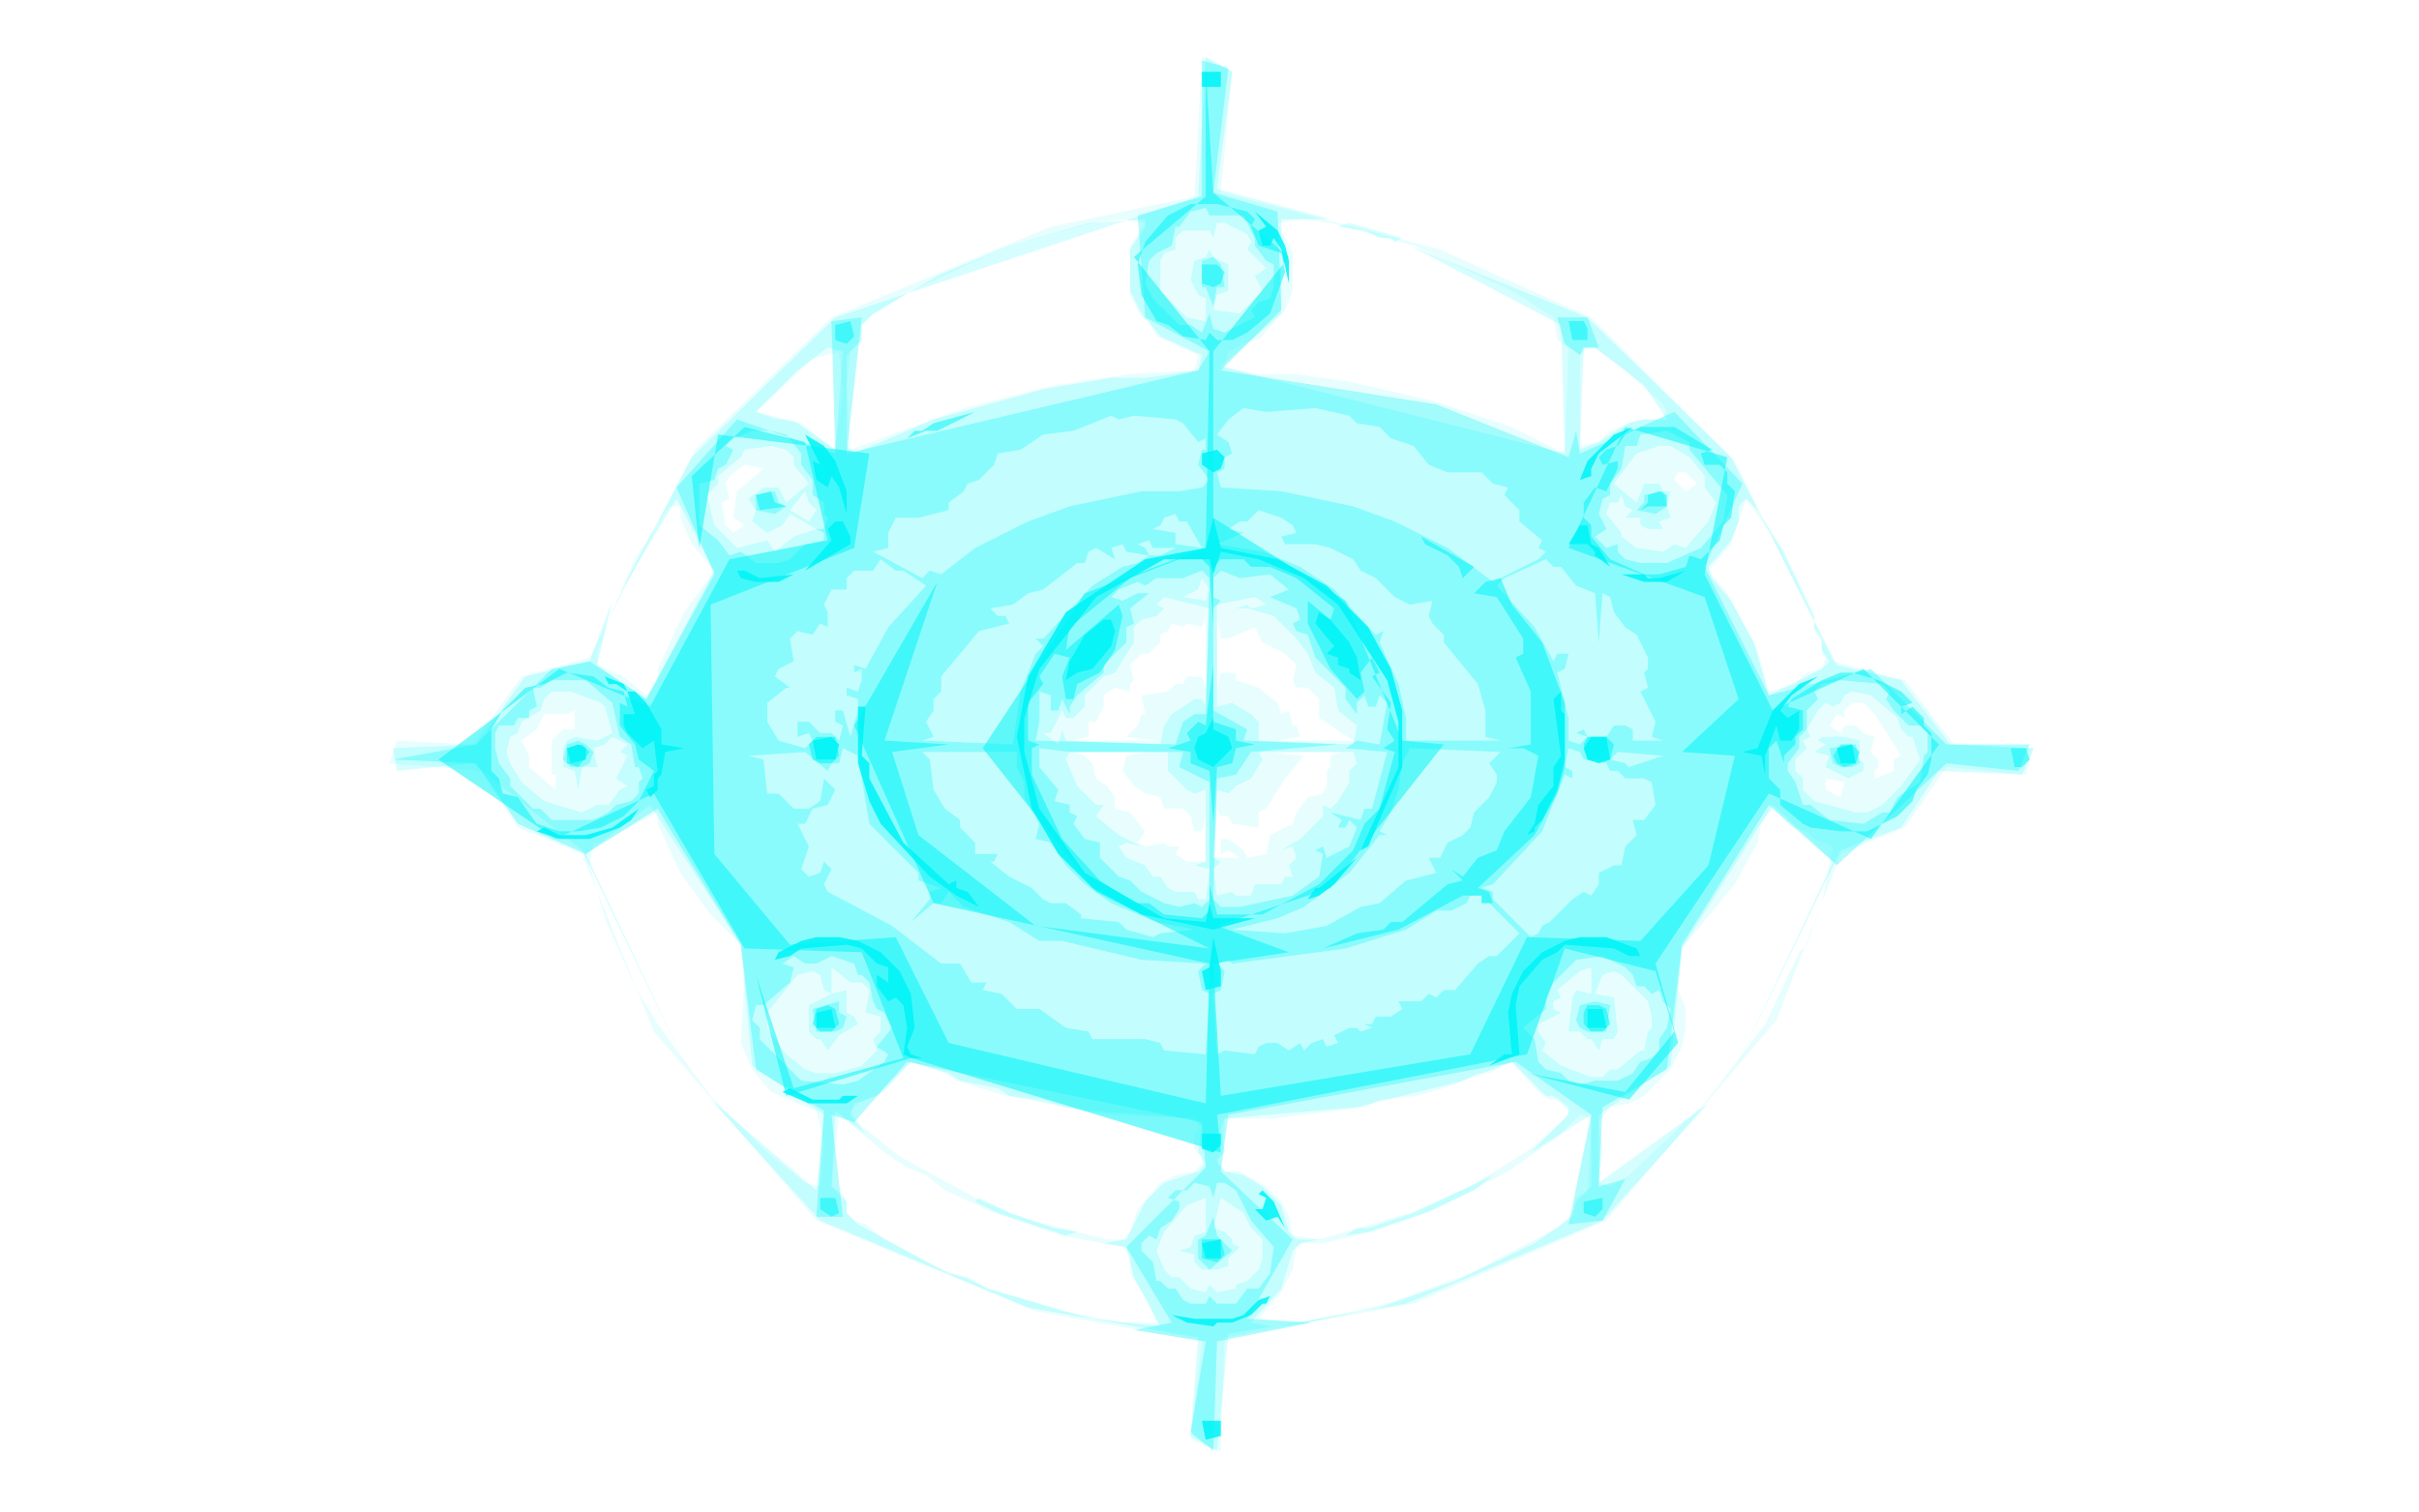
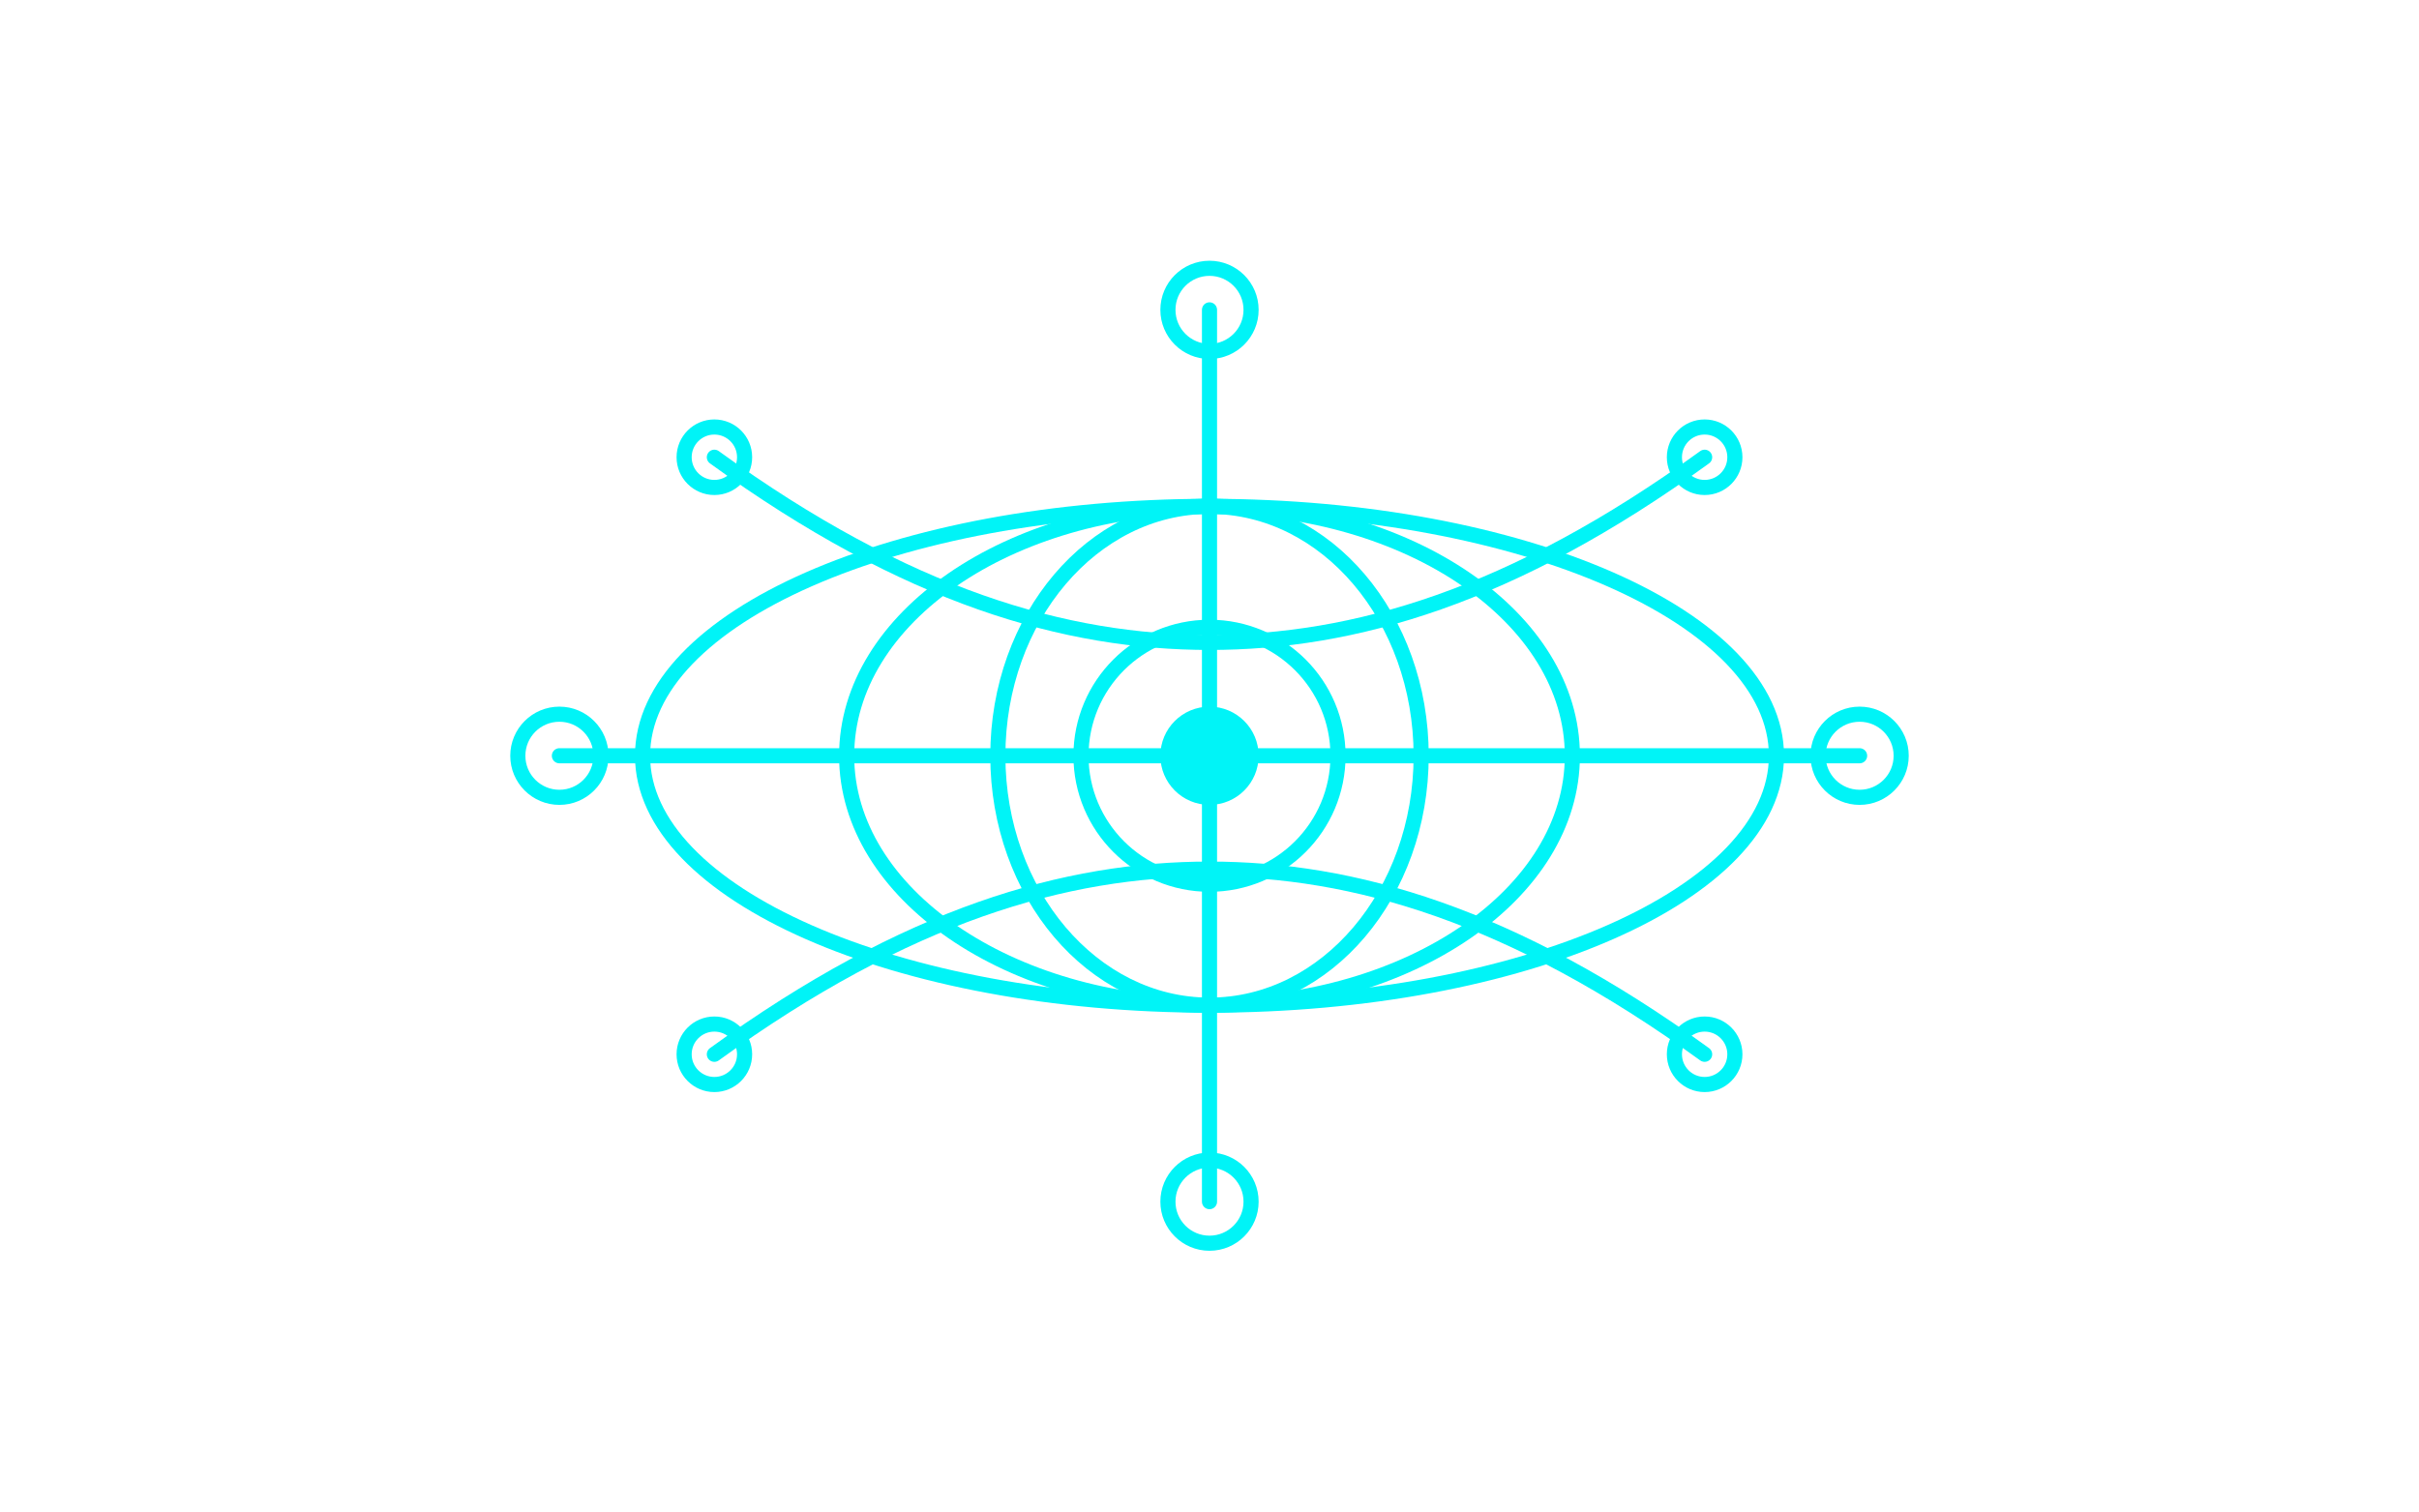
- <svg xmlns="http://www.w3.org/2000/svg" aria-hidden="true" role="img" viewBox="0 0 640 400">
-   <g fill="#00F4F7" fill-rule="evenodd">
-     <path d="m318 15-2 37-38 8-58 24-36 35-28 55-18 5-13 18-20-1-2 6 24 2 10 15 17 7 19 47 43 50 58 24 44 8-3 26 8 3 1-30 50-9 51-22 45-53 17-44 17-7 11-16 21 2 2-7-21-1-13-17-19-5-26-53-38-38-40-18-58-15 3-32zm103 281-1 19-3 2-1 4-4 4-23 12-22 8-23 5-11-1 6-7 3-6 1-6 2-1h5l13-3 17-6 19-10 13-9 6-6zm-199-1 12 10 6 4 5 2 5 4 13 6 18 6 16 3 2 2v5l5 8 2 5h-9l-16-3-19-6-15-6-13-7-5-4-3-1-2-2v-3l-1-2-3-2zm193-1-1 2-9 8-16 10-16 7-24 7-7-1-1-5-2-4-4-4-7-4h-4l-2-2 2-7v-5h13l24-3 4-2 10-1 10-3 6-3h3l6-3 7 8 3 2h2zm-190 0 2-2 7-3 7-8 9 3 3 2 13 4 10 1 5 2 12 2 21 1 4 2-2 2v4l2 2v2l-2 2-5 1-4 2-6 7-2 6-2 2h-4l-20-5-13-5-22-12-10-8zm244-80 5 5 4 1 2 2 5 2-3 15-4 11-2 2-9 19-16 21-20 19-5 3-3-1 1-9-1-7 3-4 5-1 4-2 7-7 3-6 1-5v-5l-2-5 1-11 14-17 6-11 1-5zm-312 9h2l15-8v3l6 13 8 11 8 8 1 8-1 18 3 7 5 6 12 5 2 9-1 11-4-1-10-8-15-15-14-19-6-10-8-18-4-14zm326-17 5 1-1 4-4-2zm-128-7-3 1v3l-1 1v4l-1 2-4 1-3 4-1 3-6 3-1 5-5 1-1-2-4-3h-2v4l2-1 3 2h-7l1-13 1 2h2l1 2 7 1v-4l2-1 5-8 5-6-9-1zm-71 0h19l-5 1-1 4 3 4 3 2 4 1 1 3h5l2 2 1 4h2l1-4v12h-5l-3-2 1-2h-3l-1-1-5 1-2-1 2-3-4-5-4-1v-3l-2-3-3-2-1-4-2-2zm-132-11v5h-3l-3 3v9h1v4l-7-6v-3l-2-4 4-3 2-4h6zm334 1 2 1v-2l2-2h3l3 3 7 11-2 1v3l-5 2v-2l1-1v-2l-2-2 1-4-3-1-2-2h-3l-1 2-3-2zm-164-26 1 6h2l7-3 2 4 6 3 3 3-1 4 1 2h3l3 3v5l9 6h-20l6-1-1-3h-1l-1-4-2 1-1-3-5-4-6-2v-2h-4l-1 5zm-3 0v19l-1-3h-4l-1 2h-2l-2 2-7 1 1 5h-1l-1 3-3 3 8 1h-22l4-1v-4h2l2-4v-3l3-2 4 1v-2l1-1-1-4 3-3h2l3-3v-2l2-1 1-2 3 1 1-1 4 1zm-139-29v3l3 7 6 7-8 11-7 15v3l-3 4-6-5-7-3v-3l3-9 7-16 9-14zm282-2 9 13 9 19v3l2 3v3l1 1-1 3-4 1-3 3-7 2-3-11-8-15-5-6 6-7zm-19-5 1-2h2l3 3-3 2zm-241-3-7 6-1 7 3 2-3 2-2-2-1-6 2-1-1-4 1-2 4-3zm216-30 2-2h2l8 6 10 9 1 2-2 2h-6l-7 3-3 3-5 1zm-196-1 1 11-2 15-9-7-3-1h-4l-5-2 15-14zm116-34 7-1 7 1 22 6 26 12 11 7 1 6 3 2-1 28-14-7-21-7-22-5-14-2h-11l-8-2 1-4 6-3h2l7-8 2-5v-10zm-35 0-4 6v13l3 6 2 1 2 4 11 5-1 4-17 1-20 3-24 6-30 11-1-17 1-9 3-3v-4l2-2 11-7 26-12 22-6 7-1z" fill-opacity=".09" />
-     <path d="m258 318 6 3 18 6 3-1-6-1-12-4-8-4z" fill-opacity=".16" />
-     <path d="m395 311-21 10-12 4h-3l-3 2 6-1 15-5 13-6z" fill-opacity=".16" />
-     <path d="m481 196 2 1-3 2 4 1-1 3 6 3 4-2v-2l-1-1v-5l-4-1h-6z" fill-opacity=".16" />
-     <path d="m354 60 7 1 4 2h3l1 1 2-1-14-4z" fill-opacity=".16" />
-     <path d="m319 15-2 37-96 32-38 37-19 36 15-25 10 19-18 34-13-9 4-17-6 16-17 4-13 18-22 1 1 6 20-2 29 23 28 58-27-57 17-13 24 37 3 32 19 13-2 20-28-24 29 32 55 23 45 8-2 26 7 4 3-31 47-8 52-22 28-31-29 21v-18l19-13 3-31 24-38 16 15-26 55 28-58 16-6 10-15 22 1 3-7-22-1-13-17-17-4-28-55-38-37-47-19 40 21 1 34-91-23 16-14v-25h13l-30-8 4-31zm-5 304 5-2v9l-3 1-1 3-3 1 4 1v2l2 2h4l3-1v-2l3-3-2-1v-1l-2-2-3-1 2-8 6 4 2 4 3 3v5l-1 3-3 3-3 1v1l-5 1-2-2-1 2-4-1-3-3h-2l-2-2-2-5 2-5zm107-24v19l-4 4-1 4-10 7-21 10-20 7-19 4-10 1-5-1 8-9 3-10 2-2 5-1h-6l-2-2-2-7-5-5-5-3-5-1-2-3 2-2-1-6 1-3 35-3 28-7 13-5 9 9h2l4 3v2l-10 10zm-200-1 8 6-4-5 1-3 6-2 9-9 10 3 3 2 10 2 3 2 21 4 28 2 2 2-1 7 2 3-2 2-9 3-5 5-5 10-6 1 6 1 2 8 7 13-18-2-28-8-5-3-5-1-24-13-3-3v-3l-4-4zm200-38v7l-4-1-1 2-1 9h3l2 2h1l2 3 1-3h3l1-2-1-9-5-1 2-5 3-1 2 1 7 7 1 4v3l-1 1-1 5h-1l-6 5h-2l-2 2h-3l-8-3-5-4 1-2-2-3v-2l6-3-2-1v-2l2-1-1-2 6-5zm-201 0 5 4h3l2 2-1 6 4 1v4l-2 2 1 3-4 4-7 2h-5l-3-1-5-4-5-7v-4l8-10 4-1 2 1 1 4 2 1-6 3v7l2 2h1l2 3 3-4 5-3-1-2-2-1v-6l-4 1zm138-57 1 3-2 2v3l-3 5-2 2-2-1v3l-6 6-5 3 3-1 1 3-2 2 1 3h-2l-1 2h-7l-1 3h-4l-1-1-4 1-1-7 2-2-2-1 1-18 3 1 2-2 4-2 3-5-1-2zm-75 0h26v5l5 5 2 1 3-1v19l-3 1 4 1-1 8h-2l-1-2h-5l-2-1-2-3h-2l-2-3-5-2-2-3 2-1 4 1-6-3-6-5 2-3h-2l-5-5-3-7zm207-16 5 1 7 6 1 3 2 2h1l2 6-5 7-5 5-4 2h-3l-11-3-3-3v-3l-2-2v-3l3-3-1-2 2-1-1-2 3-5 2-2 2 1 2-1 1-2zm-344 0h5l8 3 1 1 2 7-4 2-6-1-2 1-1 2v5l3 1 1 5 1-6h4l-1-5 3-1 2-2 4 2-2 2 2 1-3 6 3 2-2 1-3 4h-3l-4 2-10-3-6-5-3-5-1-3 1-4 2-1 1-3 5-3 1-3zm176-23 10-2 3 2-4 1-1-1-3 1h3l7 2 6 6 3 4 2 5 5 4 1 6 5 4-1 5-25-1v-5l-2-2-5-3-4 1zm-2 1-1 26-1-2h-2l-6 4-2 3-1 5-25-1-1-3-1 4-4-3h2l3-6 1 2h2l3-3v-3l5-5 3-1 5-8v-4l2-2 4-1 2-2-2-1 2-2zm0-5-1 3-6-1 4-2 1-3zm142-24 3 3 7 11 8 17v3l2 3v3l2 3-2 2-14 7-4-14-6-11-5-6-1-3 6-7 2-5v-4zm-249-2 1 3 2 2-2 3-5-3zm229-12 5 3 4 5v3l3 4-2 5-6 7-3-1-3 2-7-1-4-3v-1l-4-5 1-3h2l1-2 1 3 2 1-2 2h4v2l2 1h4l-1-2 3-1-1-3 1-4h-2l-1-2h-4l-2 5-6-5 6-8 6-2zm-255 13 3-3v-2l6-5 1-2 7-1 4 1 2 2v2l4 5-6 5-2-4h-4l-4 3 2 3-1 3 4 3 4-2 2-3 7 4-6 2-5 4-2-3-8 2-6-6zm232-39h3l13 10 6 9h-6l-4 1-8 5-5 2zm-200 0 4 1-2 26-10-7-11-3 11-11zm111-30 1 2-1 2 5 5-3 2 2 4-6 6-7-1 1-4 3-1v-7l-4-2-1-2-1 2-3 1-1 5 2 4 2 1v6l-5-1-7-7v-8l1-2 3-1v-3l2-2h7l1 2 1-4h2zm-27-4v2l-4 6v11l3 6 5 6 11 5-1 4-14 2h-9l-18 3-29 8-21 9-2-2v-24l4-4v-4l3-3 17-10 19-8 21-6z" fill-opacity=".16" />
-     <path d="m321 322-2 5-2 1v5l3 3 6-5-4-4z" fill-opacity=".3" />
-     <path d="m418 266-1 4 1 2 2 1h5l1-7-4-1z" fill-opacity=".3" />
-     <path d="m215 267 1 6h5l2-1 1-3-2-1v-3z" fill-opacity=".3" />
-     <path d="m484 198 1 4 2 1h3l2-1-1-5z" fill-opacity=".3" />
-     <path d="m150 197-1 4 2 2h3l2-1 1-3-2-2-2-1z" fill-opacity=".3" />
-     <path d="m433 135 5 1 3-2-1-4-5 1v2z" fill-opacity=".3" />
-     <path d="m200 131v4l5 1 3-2-2-1-1-3z" fill-opacity=".3" />
-     <path d="m412 84 2 7 4 3 1-2h4l-3-8z" fill-opacity=".3" />
-     <path d="m321 68-3 1v7h1l2 5 1-5h2l-1-6z" fill-opacity=".3" />
-     <path d="m318 16v36l-17 5 2 27 17 9-3 5-93 22 4-36-8 1 1 35-26-9-16 18 10 23-18 33-15-10-10 2-20 20-22 4 22 1 11 16 18 8 19-12 22 36 4 33 18 11-2 28h7l-3-27 6 2 14-16 78 16 1 12-21 21 12 20-10 2 19 3-4 24 6 5 1-29 25-5-17-1 12-21-19-18 2-15 76-14 20 14-6 29 9-1 6-11-7 2 1-21 17-10 4-33 23-37 18 16 29-27 19 2 3-7h-22l-20-20-27 7-17-34 10-22-18-19-25 11-1-6-2 7-35-14-57-9 16-16-1-26-17-5 4-33zm-7 299h3l2-2 4 1 1 3 1-4h2l3 2 4 8 6 7-1 7-3 4h-3l-3 4h-5l-2-2-1 2h-4l-2-1-2-3h-2l-2-2h-1l-1-5-3-3v-2l2-2 2 1 1-3 3-2 2-3v-2l-3-1zm113-62 6 3 2 2 1 3h2l2 2 2-1 1 3 2 2-1 5-2 3v3l-2 2-3 1-2 3-4 2h-6l-4 1-3-1-2-2-4-1-2-2-1-6-3-3 6-5v-3l2-4 6-6zm-214 0 3 2h3l4-2 6 2 1 3h1l2 2 1 5 1 2 2 1 2 4-4 5 3 2-1 2-7 5-4 1-11-1-11-11v-3l-2-2 1-4h2l7-6 1-4-3-1zm192-6-6 6h-2l-3 2-6 7h-3l-2 2-2-1-2 2h-6l1 2-3 2h-4l-1 2h-2l2 1-3 1-1-1h-2l-4 2 1 2-3 1-1-2-3 1-2 2-1-2-3 2-3-2h-3l-2 1-1 2-8-1-2 1-1-16 2-1 1-5-2-2 3-1 1 1 30-4 16-5 8-5h4l4-2 1-2h3v2h2zm24-46 2-2 12 1-9 3-1-1zm11 6 1 6-3 4h-3l1 4-3 3-1 5h-2l-4 2v3l-2 3-2-1-3 2-6 6-2 1-1 2-2 1-10-10v-2l-3-1 3-1 13-14 6-15 2 1v-2l-2-1 1-5 3 1 1 2 6 1 1 2h2l2 2h5zm-40-8-3 3 2 3v2l-2 4-4 4-1 4-2 2-4 2-2 4h-3l2 4-8 2-7 6-5 1-9 5-11 2-14-1 12-3 7-3 12-9 8-10h2l-2-1 3-5 2-6 1-7 2-4zm-122-1 8 1h30l-1 4 8 4v31l-2 2-2-1-4 1-4-1-6-3-3-3-3-1-5-5v-4l-4-1-3-4 1-2-2-1v-2l-4-1 1-3-5-6zm-31 1h25v4l2 4v4l4 7-1 4 4 1 4 6 5 5 7 5 12 5 10 2-9 1-2 1-7-2-2-2-10-1v-1l-4-3h-4l-2-1-3-3-6-3-5-4h1l1-2h-6v-3l-4-4v-2l-4-3-3-5-1-8zm-46 1 15-1 6 5 1-2h2l1-4 4 2 3 18 13 13v2l6 2-3 1v2l-5 6 6-5h2l2-3 4 4 12 4 8 5h6l21 5 17 1-2 2 1 5 2 1-1 16-11-1-1-2-4-1h-14l-1-2-6-1-7-5h-6l-2-2 1-2-1 2-2-2-5-1 1-2h-4l-3-5h-5l-13-10-17-9-1-2 2-4-2-2-1 3-3 1-2-2 2-6-3-6h2l2-4 4-1 2-4-3-3-1 6-3 2h-4l-4-4h-3l-1-9zm284-19 5-1 11 1 2 2-1 2 2 3 4 4h3l2 2v5l-1 1-1 7-6 4-2 4h-2l-5 3-9-1-5-4h-2l-2-6-2-3v-2l3-4v-3l2-2v-5l3-3-1-2zm-336-1h9l7 6 2 9 3 2 1 6h1l1 3-1 1v3l-2 2-4 1-2 2-4 2h-11l-3-3h-2l-6-6v-2l-3-4-1-4v-4l1-2h4l1-2h3v-2l2-1-1-5h2zm177-29 5 2 8-1 5 4-5 2 7 3 1 3-2 1 1 2 3 1 2 6 8 8v3l3 4v-3l2-2 1 3h2l1-3 2 2-2 11-6-1-3 2 11 1-4 15h-2l-1 3-8-2 3 2-1 2h2l1-2 2 2-2 5-6 3-1-3-2 1 2 1-1 6-7 5-14 3h-5l-2-2 1-32 5-1 4-6 23-2-25-1 1-3-9-5v-27l2-2-2-1v-5zm-3 2-1 36h-3l-3 2-2 6-37-1 1-5v-8l3 1v4h2l1-3 2 4v-2l2-3 7-6v-2l6-6v-4l2-1-1-4 5-4h-3l-4 2-3-1 2-2 5-2 2 1 3-2h7l5-2zm76 2 2-2 11-5 2 2h2l4 5 5 2 1 13 1-13 2 1 1 4 3 4 3 2 3 6v3l-1 1 1 4-2 1 4 8-1 4 3 1h-8v-3l-2-1h-3l-2 3h-5l-1-2-2 1 3 1-2 2-3-1v-6l-3-12 2-1 1-4h-3l-1 2-5-9zm-151 0-10 11-6 11-3-1v2l2-1v3l-1 3-3-1v2l3 1v3l-2 7-2-7h-2v3l2 1-1 4-2-2h-3l-3-3h-3v4l3-1 1 2-2 2-7-2-3-5v-5l5-4h3-2l-4-3 1-2 4-2-1-6 2-2 4 1 2-3 2 1v-4l-1-2 2-4h4v-3l2-2h5l2-3 4 3h2zm59-8-3 2-4 1-8 5-13 14h-2l2 2-2 2-4 10-2 14-24-1 3-1-2-4 2-3v-3l2-2v-4l10-12 8-2-1-2h-2l-2-2 6-1 4-3 4-1 9-7h2l1-3 2-1 5 3-1-3 3-1 1 2zm-3-3 3-1 1 2h6l-4 2h-3l-1-2zm4-4 2-1 1-2 3-1 1 2h2l4 7-7-1v-3zm17 4 7-3-4-1 3-2h2l3-3 6 2 3 2 1 2-4 1 1 2h8l4 1 6 3 2 3 4 2 5 5 4 2 6-1-1 4 1 2 3 3v2l9 11 2 7v7l4 1h-25v-6l-2-9-5-11 1-3-2 1-11-12-9-6-10-4zm119-30 6 3v2l10 12-1 7-6 7-9 4h-7l-4-1-2-2v-2l-3 1-3-3 3-2-2-4 1-4 2-1v-3l3-4 1-6h3l1-3zm-242 0h5l4 1 4 5v3l3 4v4l3 2v3l1 1-1 3h-2l2 1v2l-5 1-4 4-3 1h-6l-4-3-3 1-3-4-5-4v-11l4-1 1-3 2-1 2-4-2-1 2-2zm120 2v3h-1l-1 4 3 4-2 2-6 1h-10l-19 4-11 4-14 7-9 7-3-1-2 2-13-7 4-1v-4l2-4h6l8-2v-2l4-3 1-2 3-1 4-4 1-3 6-1 6-4 8-1 10-4 2 1 4-1 11 1 2 1 4 5zm3-1 3-4 4-3 6 1 13-1 9 2 2 2 6 1 3 3 6 2 4 5 5 2h9l3 3 4 1-1 2 4 4v3l6 5-1 2 2 1-2 2-12 6-12-9-14-7-11-4-19-4-16-1-1-4 2-1v-3l2-1-1-3zm-3-60 1 2h9l3 6v2l3 4 2 1v6l-1 3-3 1-2 2 1 2-8 4-3-1-1-4-2 5-3-2h-3l-7-7-2-4 1-6 2-2 4-2 1-5h1l3-4z" fill-opacity=".3" />
-     <path d="m318 328v5l4 1 2-2-1-4z" fill-opacity=".52" />
-     <path d="m419 318v3l3 1 2-2v-3z" fill-opacity=".52" />
-     <path d="m217 317v3l3 2 2-1-1-4z" fill-opacity=".52" />
-     <path d="m420 266-1 2v3l2 2h3l2-2-1-4-2-1z" fill-opacity=".52" />
-     <path d="m216 267-1 4 2 2h3l2-2-1-4-2-1z" fill-opacity=".52" />
-     <path d="m532 198 1 5h2l2-2-1-3z" fill-opacity=".52" />
-     <path d="m487 197-2 3 1 2 2 1 3-1 1-3-2-2z" fill-opacity=".52" />
-     <path d="m150 202 3 1 3-4-2-2-4 1z" fill-opacity=".52" />
-     <path d="m420 195-1 2 1 4h6l1-4-2-2z" fill-opacity=".52" />
-     <path d="m216 195-2 2 1 4 2 1h3l2-2-1-5z" fill-opacity=".52" />
-     <path d="m321 176-2 16-2-1-3 3 1 2-6 2 6 1v3l5 2 1 14 1-15 4-1 1-4 5-1-5-1v-3l-6-2z" fill-opacity=".52" />
-     <path d="m397 153-4 1-3 3 6 1 7 11v4l-2 1 4 9v14l-6 1h4l4 2-2 11-7 9-2 5-5 2-4 5-3-2 3 3-4 1-12 10h-3l-2 2-7 1-9 4 20-5 17-9h5v2h3l-1-3-3-1 15-14 6-11 2-7v-17l-6-16-8-10z" fill-opacity=".52" />
-     <path d="m376 142 1 2 6 3 3 3 1 3 3-3z" fill-opacity=".52" />
-     <path d="m434 135 2-1h5v-3l-2-1-3 1v2z" fill-opacity=".52" />
-     <path d="m200 131 1 4 7-1-3-1-1-3z" fill-opacity=".52" />
-     <path d="m258 109-11 3-3 2h-2l-2 2 5-2h3z" fill-opacity=".52" />
-     <path d="m415 85 1 5h4v-3l-1-2z" fill-opacity=".52" />
-     <path d="m225 85-4 1v4l3 1 2-2z" fill-opacity=".52" />
-     <path d="m318 70v5l3 1 2-1 1-3-2-2z" fill-opacity=".52" />
-     <path d="m116 201 31 21 26-12 24 41 31 1 11 28-29 8-10-30 8 32 33-10 82 25-1-10 82-16 10-28 24 6 5 16-13 16-26-5 27 7 13-15-6-21 30-45 27 12 18-25-20-20-24 11-18-36 6-31-27-8-15 32 36 13 9 27-15 14 14 1-7 29-18 20-30-1-15 31-66 11-2-35 20-3-19-7 30-10 30-38-11-1-15-37-35-22v-44l20-25-20-17-2-33v34l-19 16 20 25-1 52-32 12-27 41 30 38 30 15-46-6-31-24-7-22 15-2-17-1 14-42-22 38 21 47 73 16-1 37-68-16-14-28-28 2-20-24-1-66 38-15 4-25-40-5-5 30-2-19 14-13 16 4 6 26-26 5-21 39-24-10zm371-23h3l7 2 6 3 3 3-3 1v2l3-2 3 3v2l2 2v7l-1 4-3 4-1 3-4 4-8 4h-7l-8-1-2-1-6-5v-4l-3-3v-8l2-2 2 6v-2l3-3v-2l2-2v-5l-4-1 1-2 8-5zm-337 0 7 1 4 3 4 1 1 4-2-1v6l4 5 1 4 4 3-4 8-4 4-6 3-6 1h-5l-6-2-5-7-4-1-1-4-2-2v-11l3-5 6-6 5-1zm162-30h6l2 2 1 16v-16l2-2h6l2 2h5l7 3 10 8-1 3-6-5v6l6 12 7 8 2-2-1-5 3-4 2 4-2 1 5 7-1 7 2 3-3 2 3 1-4 15-4 4-3 7-9 9-15 8h-12l-2-8v7l-2 2-10-1-4-3h-4l-9-6-10-11-8-17v-7l2-1-3-1v-10l4-5-1-2 4-6 4 1-2 5 1 6h2l1-4 6-3 4-6 2-9-1-3-14 12 1-6 16-13zm122-35h9l10 6-3 1 1 3h4l2 2v3l2 2-1 7-2 2-1 4-5 5-3-1-1 3-7 2h-4l-9-4-5-6v-3l-2-2v-4l3-4 3 1 3-6v-2l-4 1-1-2 2-2 3-1 2-3zm-119-59h7l8 2 2 2-1 2 2 5 6 2 1 5-4 11-6 5-4 2h-4l-2-2-1 2-6-1-4-3-3-1-4-7-1-8 2-6 6-7z" fill-opacity=".52" />
-     <path d="m318 376 1 5 4-1v-4z" fill-opacity=".86" />
-     <path d="m336 343-3 1-4 4-3 1h-10l-6-1 4 2 7 1 1-1h4l5-2 3-3h1z" fill-opacity=".86" />
-     <path d="m318 329 1 4h4v-5z" fill-opacity=".86" />
-     <path d="m334 315-1 1 2 1-1 3h-2l3 3 3-1 2 3-3-7z" fill-opacity=".86" />
-     <path d="m318 300v4l3 1 2-2v-3z" fill-opacity=".86" />
-     <path d="m207 289 7 3h10l3-2h-4l-1 1h-7l-6-3z" fill-opacity=".86" />
-     <path d="m420 267v5h5l-1-5z" fill-opacity=".86" />
-     <path d="m216 268v4h5l-1-5z" fill-opacity=".86" />
-     <path d="m433 251-8-3h-7l-4 1-6 3-5 5-3 6-1 5 1 11h-2l-4 3 8-3-1-13 1-5 6-7 4-2 2-2 13 1 4 2h3z" fill-opacity=".86" />
-     <path d="m319 262 4-1v-4l-2-9-1 8-2 1z" fill-opacity=".86" />
-     <path d="m206 252-1 2 4-1 3-2 12-1 4 1 4 4 3 1v4l-3-2v3l3 4 2-1 2 2 1 6-1 7 2 1h3l-3-1-1-2 2-5-1-9-3-6-5-5-6-3-5-1h-6l-4 1z" fill-opacity=".86" />
-     <path d="m359 227-10 8h-1l-2 3 3-1 4-3z" fill-opacity=".86" />
-     <path d="m169 214-7 5-7 2h-7l-4-2-2 1 6 2h8l8-3 3-2z" fill-opacity=".86" />
-     <path d="m486 198 1 4h4l-1-5z" fill-opacity=".86" />
-     <path d="m150 198 1 4 4-1v-3l-2-1z" fill-opacity=".86" />
-     <path d="m421 195-2 3 1 3 3 1 3-1-1-6z" fill-opacity=".86" />
-     <path d="m215 196 1 5h5l1-4-2-2z" fill-opacity=".86" />
-     <path d="m321 190-2 4-2 1-1 3 1 3 4 2 5-5-1-3-4-2z" fill-opacity=".86" />
-     <path d="m227 187v15l3 10 3 6 13 14 7 5 6 3-3-4-3-1v-2l-2 1-12-11-9-17v-4l-2-2 1-13z" fill-opacity=".86" />
-     <path d="m413 183-2 2 2 15-2 3v5l-4 5-1 5-2 3 2-1v-1l2-2 4-8 2-8v-12l-1-1z" fill-opacity=".86" />
-     <path d="m481 179-5 2-7 7-4 10-4 1 5 1 1 5v-5l3-8 1 4h3l2-3v-5l-3 2-2-2 3-4z" fill-opacity=".86" />
-     <path d="m160 179 1 2h2l3 2 2 6h-3v3l1 2 4 4 3-2 1 8-1 1v3l-2 1 1 2 2-2v-3l1-1 1-6 5-1-6-1v-4l-4-7-3-3h-2l-1-2z" fill-opacity=".86" />
-     <path d="m294 164h-2l-5 4-4 7-1 5 3-2 4-1 5-6 1-4z" fill-opacity=".86" />
-     <path d="m349 162-1 3 5 6-2 2 3 1v2l3 1v1l3 2-1-6-2-4-5-6z" fill-opacity=".86" />
-     <path d="m429 152 6 2h6l5-3-7 2h-3l-1-1z" fill-opacity=".86" />
-     <path d="m195 151 1 2 4 1h6l4-2-9 1-4-2z" fill-opacity=".86" />
-     <path d="m418 139-3 5h5l2 2v1l4 3-3-5-2-1-1-5z" fill-opacity=".86" />
-     <path d="m223 138h-2l-2 2 1 3-7 8 12-7v-2z" fill-opacity=".86" />
-     <path d="m321 137-2 8-16 3-21 14-10 17-3 16 4 19 7 12 9 9 13 7 19 4 11-3h-11l-1-4-1 5-11-1-21-12-12-17-4-15v-9l4-13 15-19 18-10h12l1 4 2-6 10 2 12 5 9 7 13 20 3 11v12l-10 22 2-1 9-21v-15l-3-11-6-11-11-11-13-7-15-3z" fill-opacity=".86" />
-     <path d="m318 120v3l3 2 2-1 1-3-2-2z" fill-opacity=".86" />
-     <path d="m213 115 4 8-2-1 1 5 3 2 1-3 2 3 2 7v-6l-3-8-3-4z" fill-opacity=".86" />
-     <path d="m432 113-5 2-7 7-2 5 3-1v-2l2-4z" fill-opacity=".86" />
-     <path d="m332 56 3 4-2 1 1 4h2l1-2 2 3 2 9v-6l-1-4-2-4z" fill-opacity=".86" />
-     <path d="m318 19v4h5v-4z" fill-opacity=".86" />
+ <svg xmlns="http://www.w3.org/2000/svg" viewBox="0 0 640 400" fill="none" stroke="#00F4F7" stroke-width="4" stroke-linecap="round" stroke-linejoin="round">
+   <g transform="translate(320 200)">
+     <ellipse rx="150" ry="66" />
+     <ellipse rx="96" ry="66" />
+     <ellipse rx="56" ry="66" />
+     <circle r="34" />
+     <circle r="13" fill="#00F4F7" stroke="none" />
+     <path d="M-172 0H172M0-118V118M-131-79C-80-42-38-30 0-30S80-42 131-79M-131 79C-80 42-38 30 0 30S80 42 131 79" />
+     <circle cx="-172" r="11" />
+     <circle cx="172" r="11" />
+     <circle cy="-118" r="11" />
+     <circle cy="118" r="11" />
+     <circle cx="-131" cy="-79" r="8" />
+     <circle cx="131" cy="-79" r="8" />
+     <circle cx="-131" cy="79" r="8" />
+     <circle cx="131" cy="79" r="8" />
  </g>
</svg>
